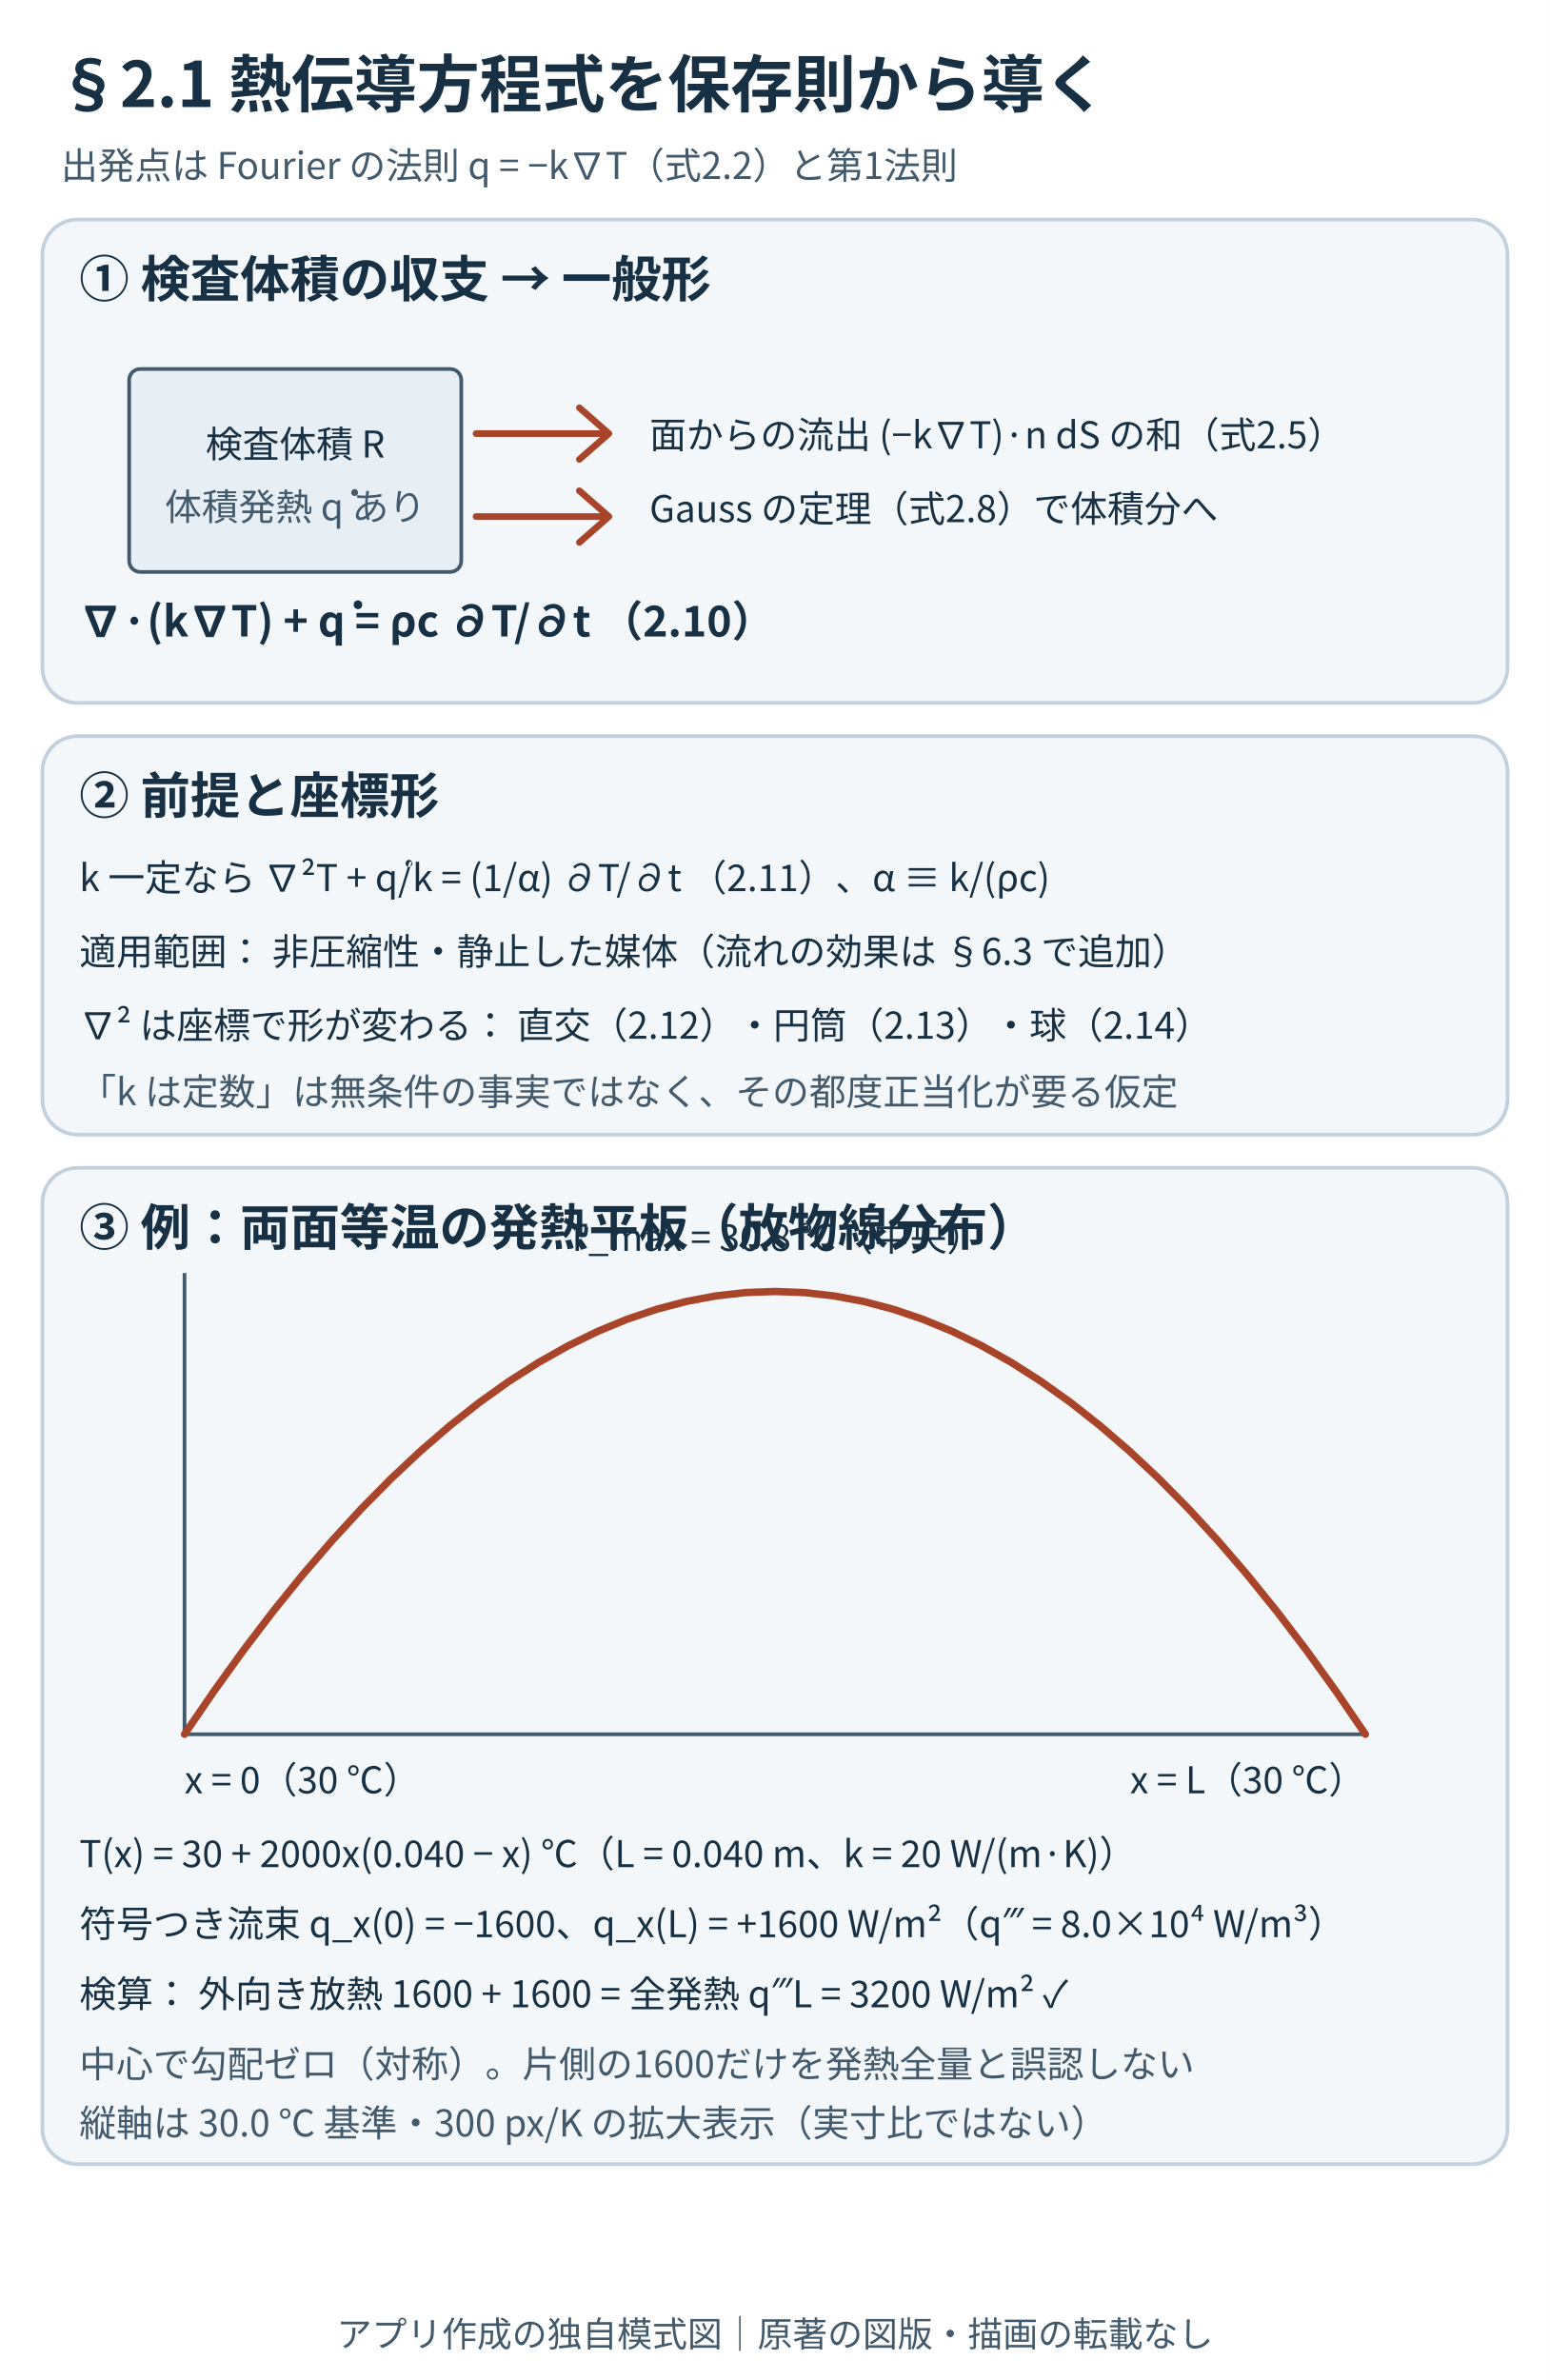
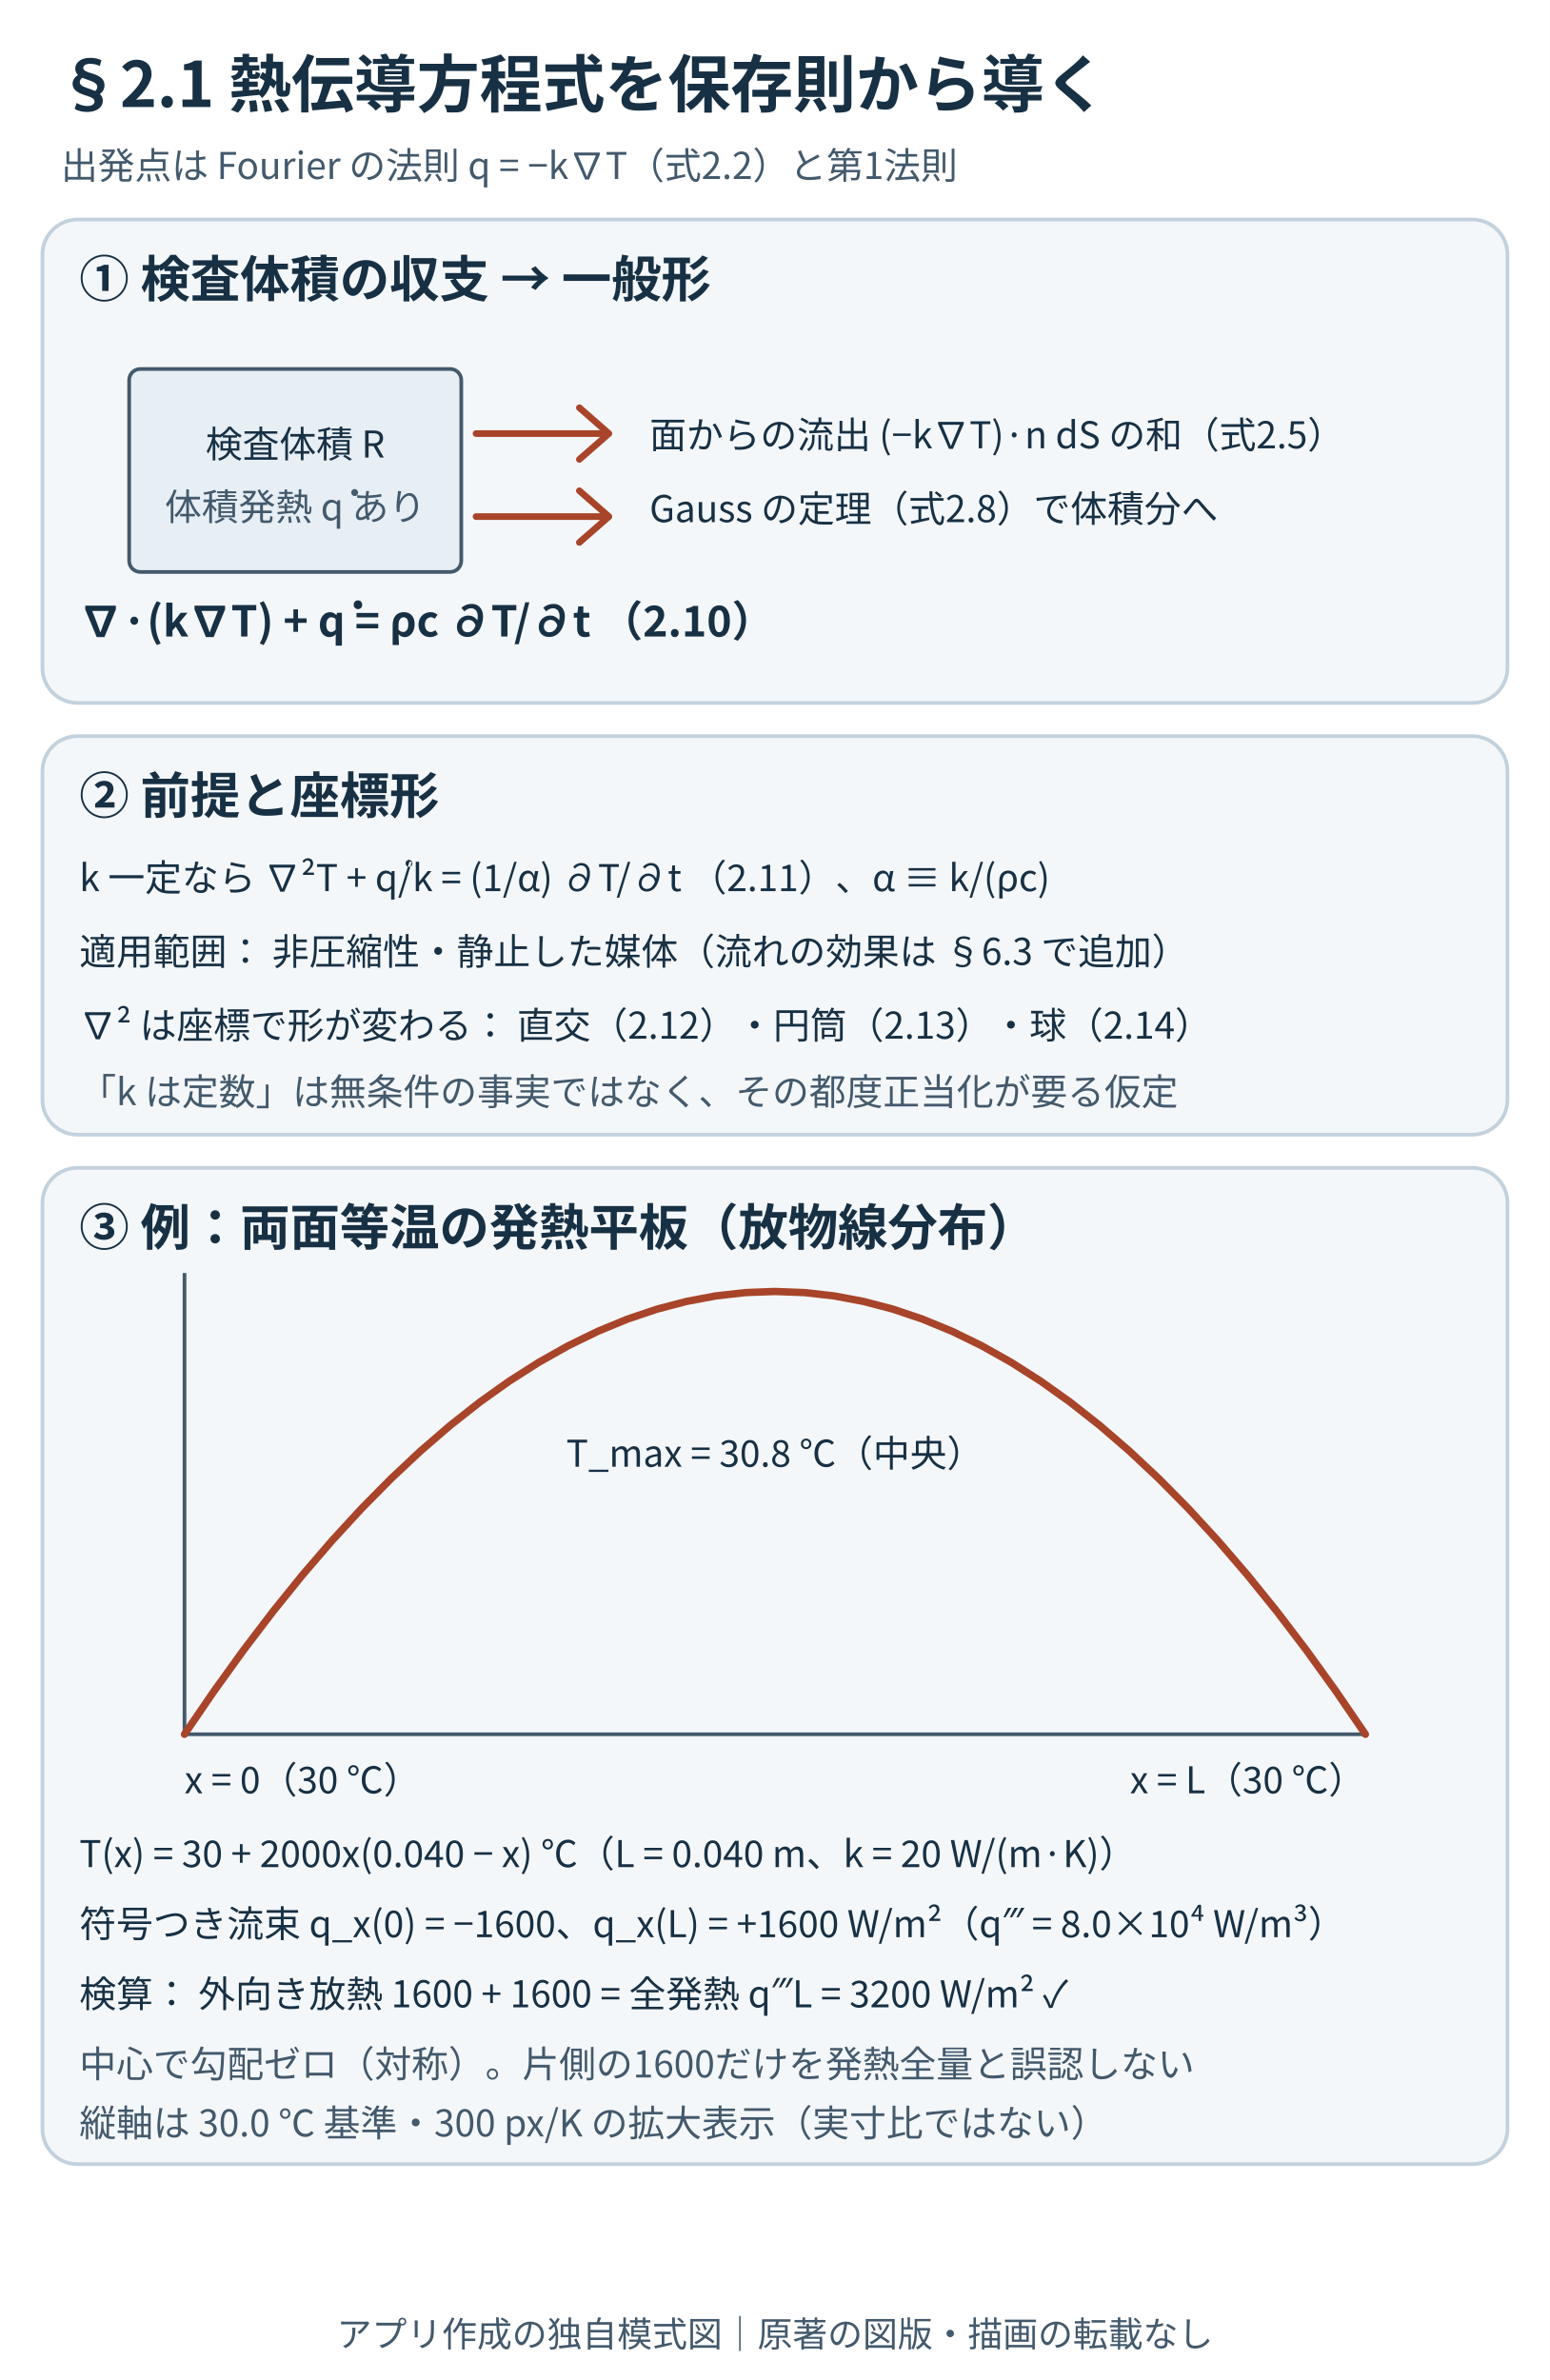
<svg xmlns="http://www.w3.org/2000/svg" width="840" height="1290" viewBox="0 0 840 1290" style="max-width:100%" role="img" aria-labelledby="title2-1 desc2-1" data-lesson="2.1" data-origin="original-app-diagram" data-l="0.04" data-k="20" data-qgen="80000" data-tw="30" data-tmax="30.8" data-qleft="-1600" data-qright="1600" data-gen-area="3200" data-plot-x0="100" data-plot-x1="740" data-plot-ybase="940" data-plot-yscale="300">
  <style>
text{font-family:system-ui,'Noto Sans CJK JP','Hiragino Kaku Gothic ProN',sans-serif;font-size:23px}
.bg{fill:#ffffff}.panel{fill:#f4f7fa;stroke:#c2d1dd;stroke-width:2}.ink{fill:#173044}.muted{fill:#43596c}.warm{fill:#a84429}.cool{fill:#146b83}
.cv{fill:#e7eef4;stroke:#43596c;stroke-width:2}.curve{stroke:#a84429;stroke-width:4;fill:none;stroke-linejoin:round;stroke-linecap:round}
.axis{stroke:#43596c;stroke-width:2}.arrow{stroke:#a84429;stroke-width:3.6;fill:none;stroke-linejoin:round;stroke-linecap:round}
.title{font-size:34px;font-weight:750}.section{font-size:27px;font-weight:700}.small{font-size:20px}.tiny{font-size:19px}.equation{font-size:23px;font-weight:650}
@media(prefers-color-scheme:dark){.bg{fill:#101b26}.panel{fill:#1d2d3d;stroke:#657d91}.ink{fill:#f1f7fb}.muted{fill:#c8d8e5}.warm{fill:#ffb599}.cool{fill:#8fdaef}.cv{fill:#24384c;stroke:#c8d8e5}.curve{stroke:#ffb599}.axis{stroke:#c8d8e5}.arrow{stroke:#ffb599}}
</style>
  <rect class="bg" width="840" height="1290" />
  <text class="title ink" x="31" y="58">§2.1 熱伝導方程式を保存則から導く</text>
  <text class="small muted" x="33" y="97">出発点は Fourier の法則 q = −k∇T（式2.2）と第1法則</text>
  <rect class="panel" x="23" y="119" width="794" height="262" rx="19" />
  <text class="section ink" x="43" y="161">① 検査体積の収支 → 一般形</text>
  <rect class="cv" x="70" y="200" width="180" height="110" rx="6" />
  <text class="small ink" x="160" y="248" text-anchor="middle">検査体積 R</text>
  <text class="small muted" x="160" y="282" text-anchor="middle">体積発熱 q̇ あり</text>
  <path class="arrow" d="M258 235 H330 M314 221 L330 235 L314 249" />
  <path class="arrow" d="M258 280 H330 M314 266 L330 280 L314 294" />
  <text class="small ink" x="352" y="243">面からの流出 (−k∇T)·n dS の和（式2.5）</text>
  <text class="small ink" x="352" y="283">Gauss の定理（式2.8）で体積分へ</text>
  <text class="equation ink" x="43" y="345">∇·(k∇T) + q̇ = ρc ∂T/∂t （2.10）</text>
  <rect class="panel" x="23" y="399" width="794" height="216" rx="19" />
  <text class="section ink" x="43" y="441">② 前提と座標形</text>
  <text class="small ink" x="43" y="483">k 一定なら ∇²T + q̇/k = (1/α) ∂T/∂t （2.11）、α ≡ k/(ρc)</text>
  <text class="small ink" x="43" y="523">適用範囲： 非圧縮性・静止した媒体（流れの効果は §6.3 で追加）</text>
  <text class="small ink" x="43" y="563">∇² は座標で形が変わる： 直交（2.12）・円筒（2.13）・球（2.14）</text>
  <text class="small muted" x="43" y="599">「k は定数」は無条件の事実ではなく、その都度正当化が要る仮定</text>
  <rect class="panel" x="23" y="633" width="794" height="540" rx="19" />
  <text class="section ink" x="43" y="675">③ 例：両面等温の発熱平板（放物線分布）</text>
  <line class="axis" x1="100" y1="690" x2="100" y2="940" />
  <line class="axis" x1="100" y1="940" x2="740" y2="940" />
  <path id="temp-parabola" class="curve" d="M100.0,940.0 L116.0,916.6 L132.0,894.4 L148.0,873.4 L164.0,853.6 L180.0,835.0 L196.0,817.6 L212.0,801.4 L228.0,786.4 L244.0,772.6 L260.0,760.0 L276.0,748.6 L292.0,738.4 L308.0,729.4 L324.0,721.6 L340.0,715.0 L356.0,709.6 L372.0,705.4 L388.0,702.4 L404.0,700.6 L420.0,700.0 L436.0,700.6 L452.0,702.4 L468.0,705.4 L484.0,709.6 L500.0,715.0 L516.0,721.6 L532.0,729.4 L548.0,738.4 L564.0,748.6 L580.0,760.0 L596.0,772.6 L612.0,786.4 L628.0,801.4 L644.0,817.6 L660.0,835.0 L676.0,853.6 L692.0,873.4 L708.0,894.4 L724.0,916.6 L740.0,940.0" />
-   <text class="small ink" x="420" y="678" text-anchor="middle">T_max = 30.8 ℃（中央）</text>
+   <text class="small ink" x="420" y="795" text-anchor="middle">T_max = 30.8 ℃（中央）</text>
  <text class="small ink" x="100" y="972">x = 0（30 ℃）</text>
  <text class="small ink" x="740" y="972" text-anchor="end">x = L（30 ℃）</text>
  <text class="small ink" x="43" y="1012">T(x) = 30 + 2000x(0.040 − x) ℃（L = 0.040 m、k = 20 W/(m·K)）</text>
  <text class="small ink" x="43" y="1050">符号つき流束 q_x(0) = −1600、q_x(L) = +1600 W/m²（q‴ = 8.0×10⁴ W/m³）</text>
  <text class="small ink" x="43" y="1088">検算： 外向き放熱 1600 + 1600 = 全発熱 q‴L = 3200 W/m² ✓</text>
  <text class="small muted" x="43" y="1126">中心で勾配ゼロ（対称）。片側の1600だけを発熱全量と誤認しない</text>
  <text class="small muted" x="43" y="1158">縦軸は 30.0 ℃ 基準・300 px/K の拡大表示（実寸比ではない）</text>
  <text class="tiny muted" x="420" y="1272" text-anchor="middle">アプリ作成の独自模式図｜原著の図版・描画の転載なし</text>
</svg>
